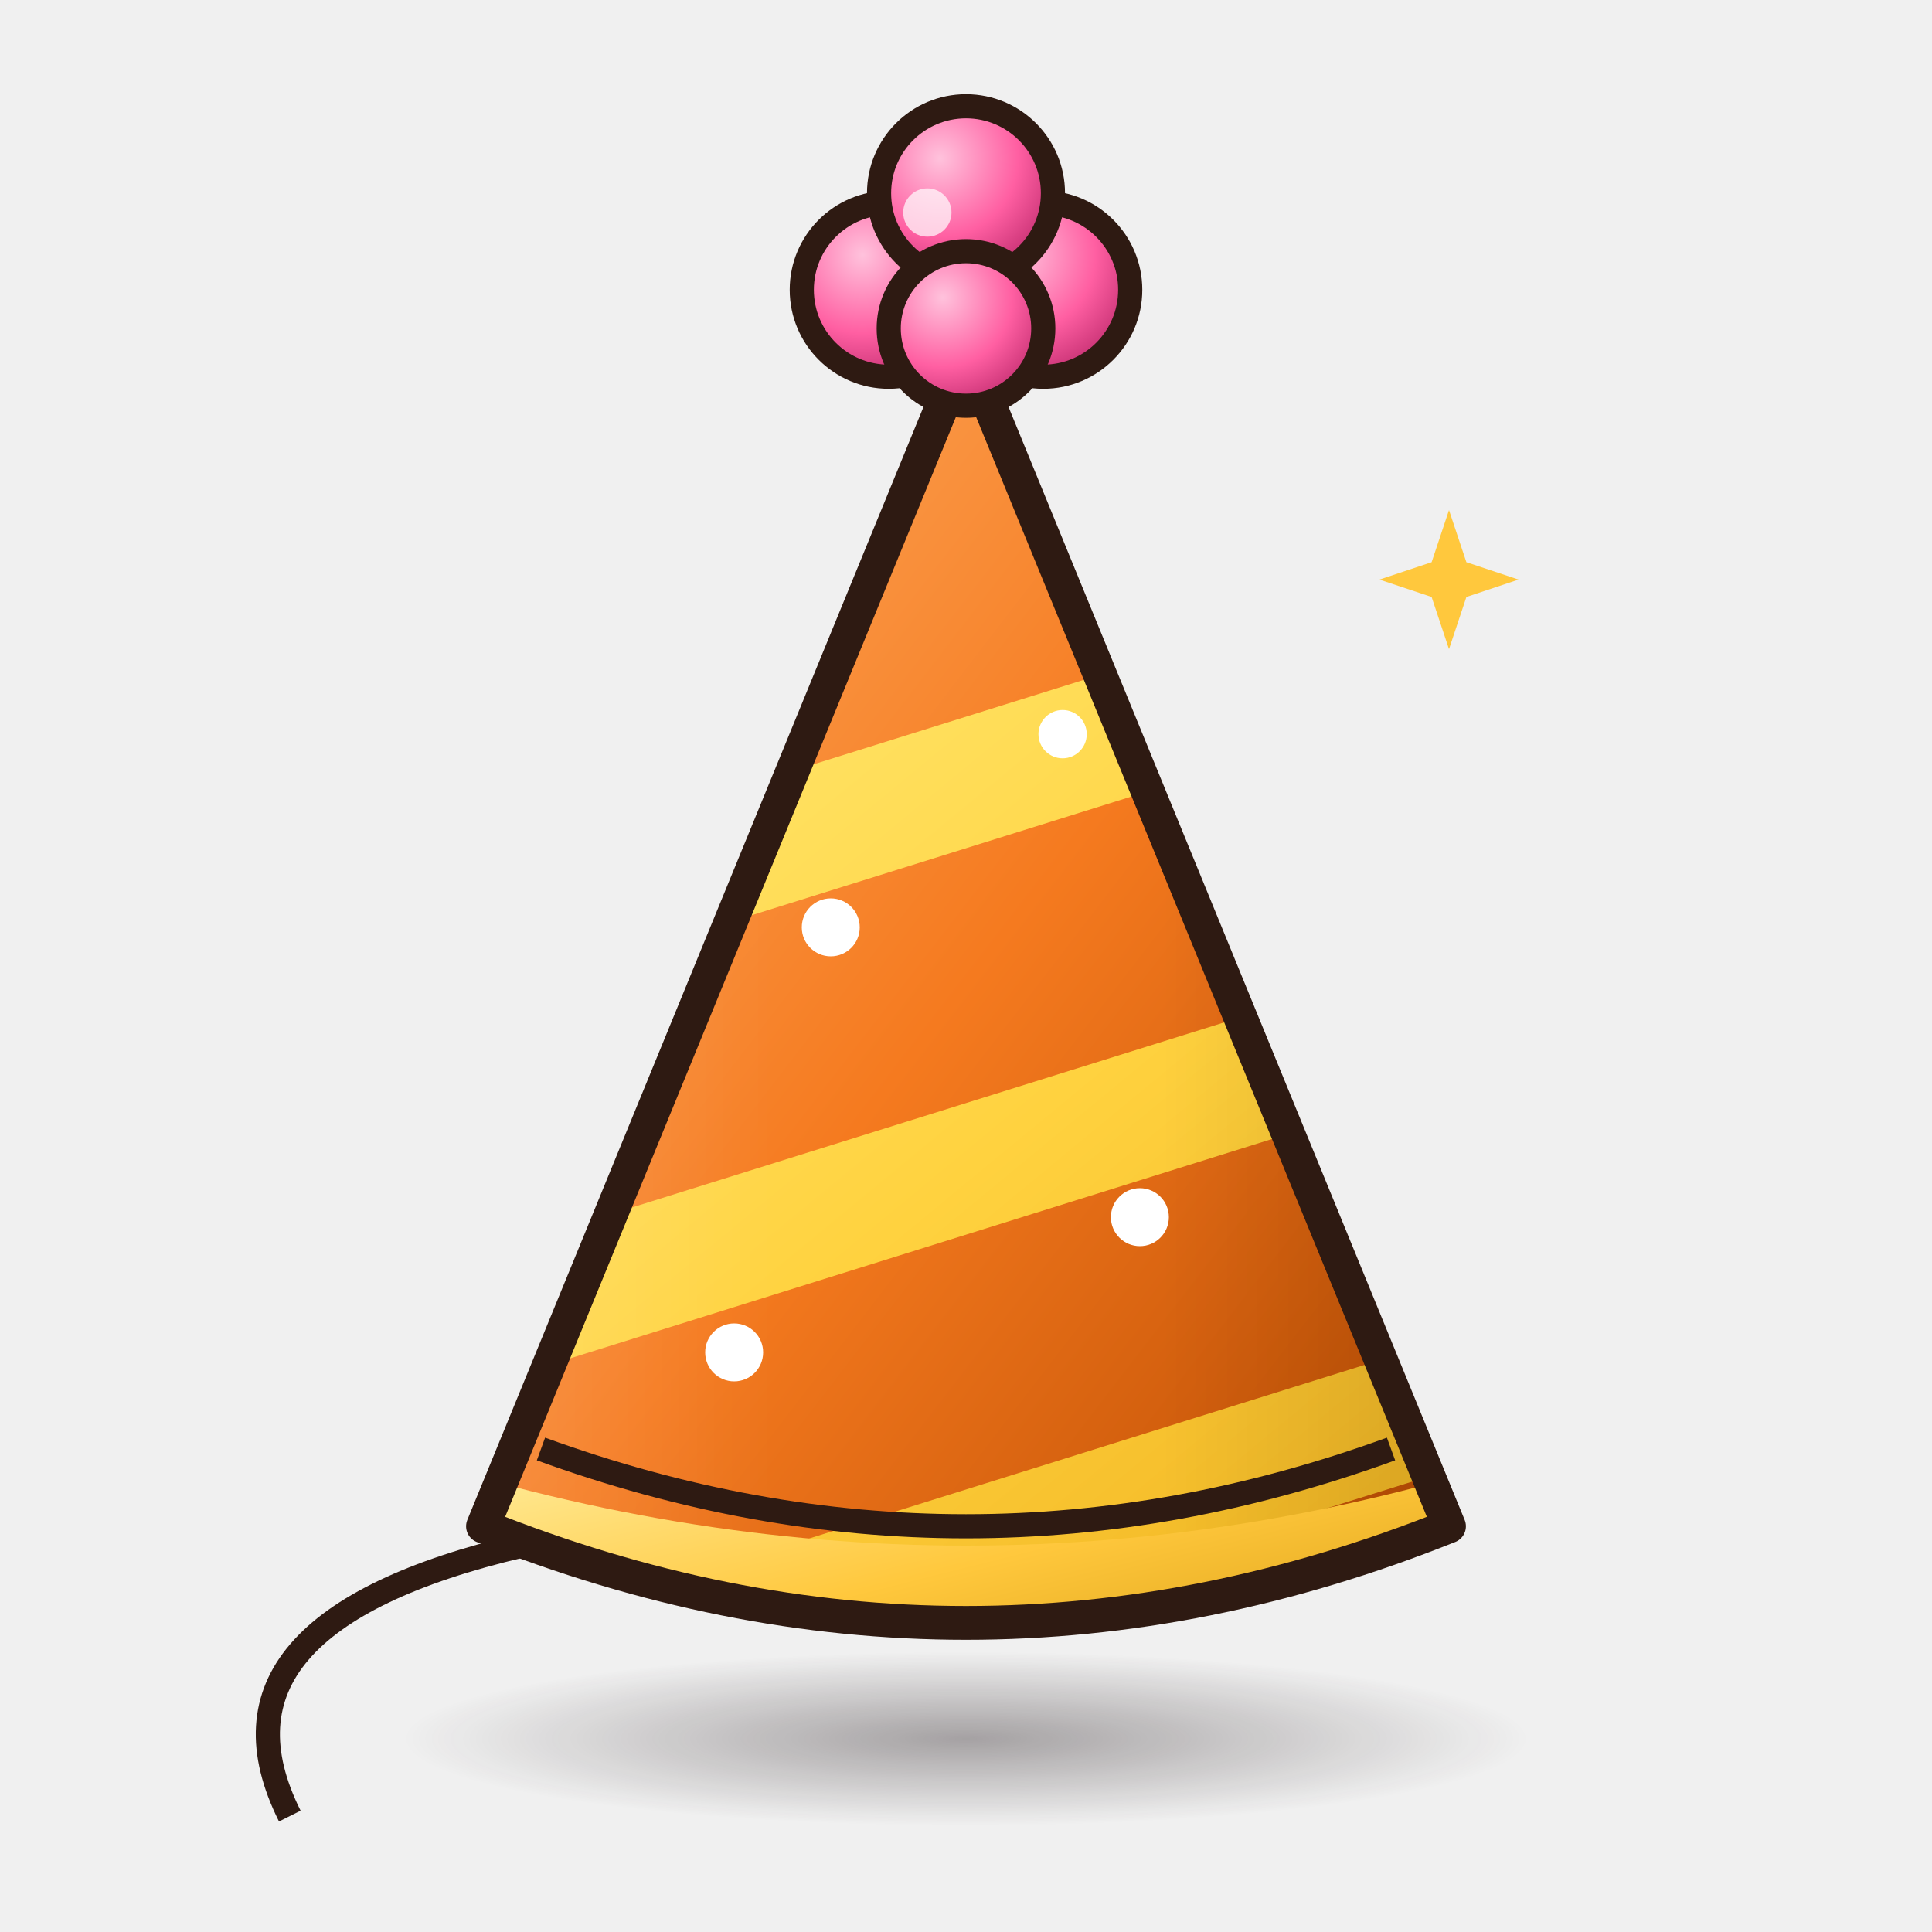
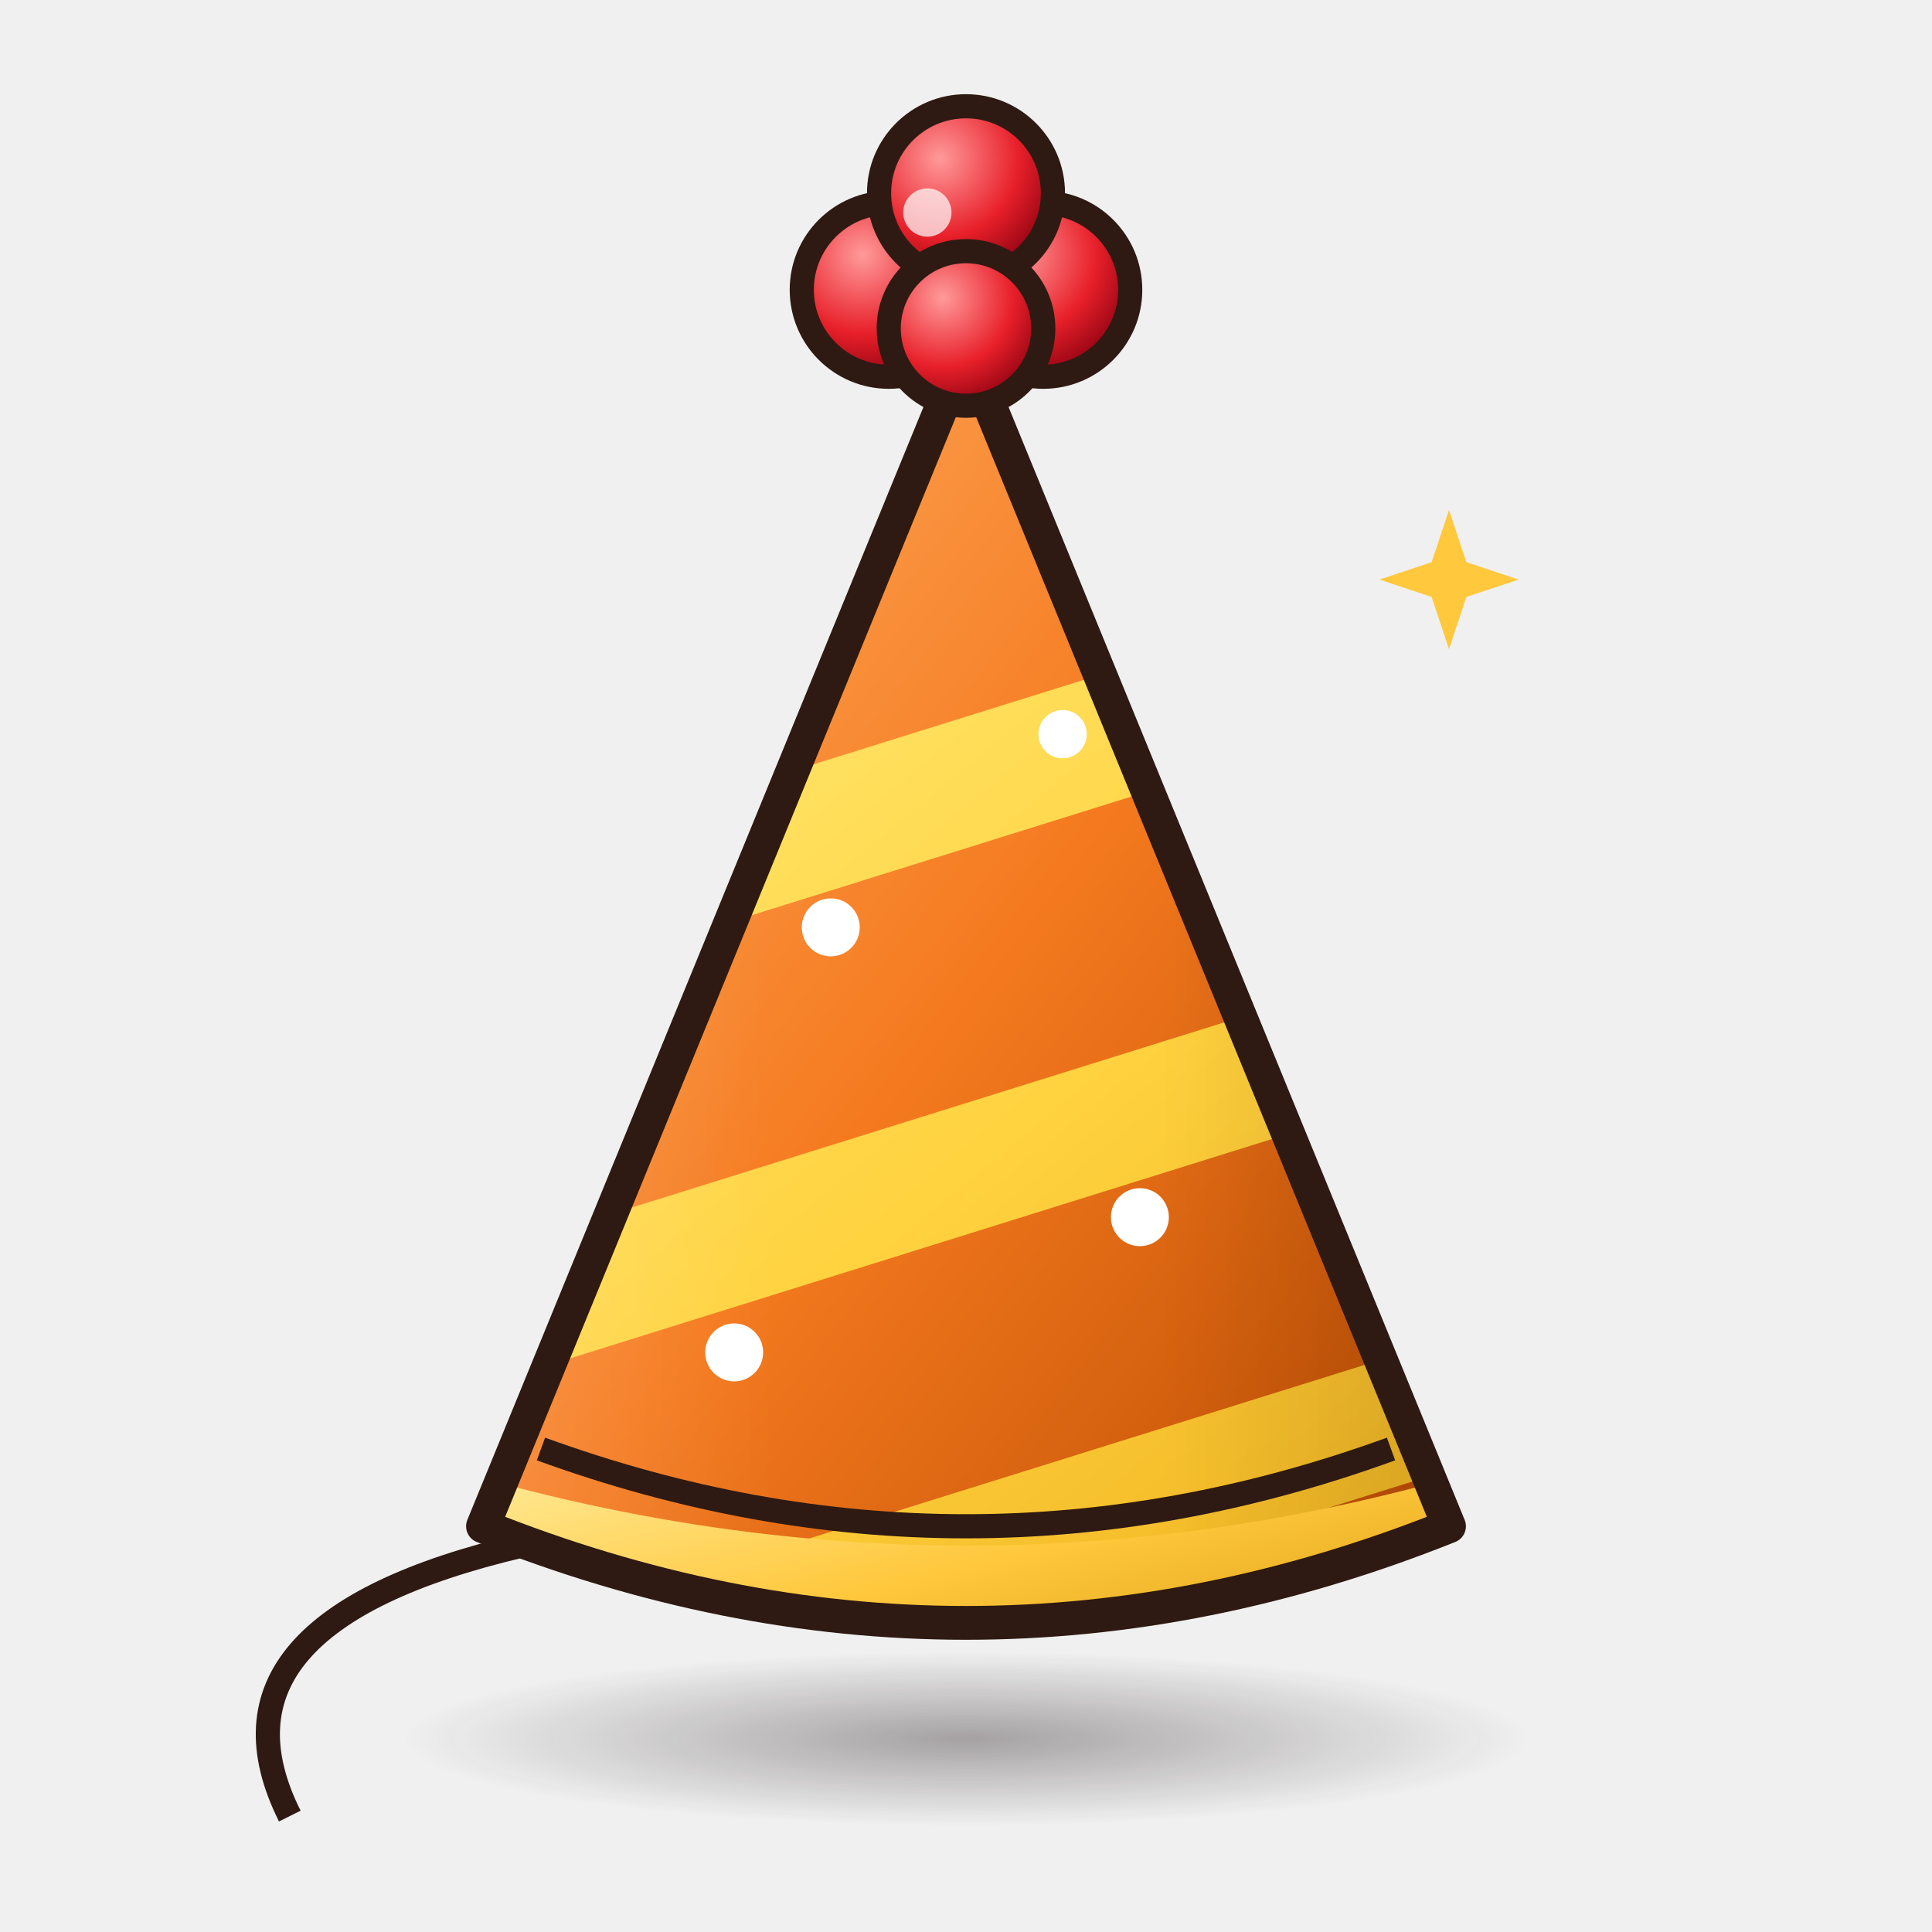
<svg xmlns="http://www.w3.org/2000/svg" viewBox="0 0 200 200">
  <defs>
    <radialGradient id="sh" cx="0.5" cy="0.5" r="0.5">
      <stop offset="0" stop-color="#1a1014" stop-opacity="0.35" />
      <stop offset="1" stop-color="#1a1014" stop-opacity="0" />
    </radialGradient>
    <linearGradient id="or" x1="0" y1="0" x2="1" y2="1">
      <stop offset="0" stop-color="#ffb066" />
      <stop offset="0.5" stop-color="#f57a1f" />
      <stop offset="1" stop-color="#b84a00" />
    </linearGradient>
    <linearGradient id="ye" x1="0" y1="0" x2="1" y2="1">
      <stop offset="0" stop-color="#fff38a" />
      <stop offset="0.5" stop-color="#ffd23f" />
      <stop offset="1" stop-color="#e8a20f" />
    </linearGradient>
    <radialGradient id="pk" cx="0.35" cy="0.3" r="0.75">
-       <stop offset="0" stop-color="#ffc2dc" />
-       <stop offset="0.6" stop-color="#ff5fa2" />
-       <stop offset="1" stop-color="#c22d70" />
+       <stop offset="0" stop-color="#ff9a9a" />
+       <stop offset="0.6" stop-color="#e8202a" />
+       <stop offset="1" stop-color="#8a0010" />
    </radialGradient>
    <linearGradient id="gold" x1="0" y1="0" x2="1" y2="1">
      <stop offset="0" stop-color="#fff1a8" />
      <stop offset="0.45" stop-color="#ffc83d" />
      <stop offset="1" stop-color="#c98a00" />
    </linearGradient>
    <clipPath id="ch">
      <path d="M100 36L150 158Q100 178 50 158Z" />
    </clipPath>
    <linearGradient id="shade" x1="0" y1="0" x2="1" y2="0">
      <stop offset="0" stop-color="#fff" stop-opacity="0.35" />
      <stop offset="0.4" stop-color="#fff" stop-opacity="0" />
      <stop offset="0.6" stop-color="#000" stop-opacity="0" />
      <stop offset="1" stop-color="#000" stop-opacity="0.3" />
    </linearGradient>
  </defs>
  <ellipse cx="100" cy="180" rx="58" ry="9" fill="url(#sh)" />
  <path d="M54 160Q20 168 30 188" fill="none" stroke="#2e1a12" stroke-width="2.5" />
  <path d="M100 36L150 158Q100 178 50 158Z" fill="url(#or)" />
  <g clip-path="url(#ch)">
    <g stroke="url(#ye)" stroke-width="13">
      <path d="M20 106L180 56M20 146L180 96M20 186L180 136" />
    </g>
    <g fill="#fff">
      <circle cx="86" cy="96" r="3" />
      <circle cx="118" cy="126" r="3" />
      <circle cx="76" cy="140" r="3" />
      <circle cx="110" cy="76" r="2.5" />
    </g>
    <rect x="0" y="0" width="200" height="200" fill="url(#shade)" />
    <path d="M40 150Q100 170 160 150V180H40Z" fill="url(#gold)" />
    <g fill="#fff6c8">
      <circle cx="66" cy="164" r="2" />
      <circle cx="86" cy="168" r="2" />
      <circle cx="106" cy="169" r="2" />
      <circle cx="126" cy="167" r="2" />
      <circle cx="144" cy="162" r="2" />
    </g>
  </g>
  <path d="M100 36L150 158Q100 178 50 158Z" fill="none" stroke="#2e1a12" stroke-width="3.5" stroke-linejoin="round" />
  <path d="M56 150Q100 166 144 150" fill="none" stroke="#2e1a12" stroke-width="2.5" />
  <g fill="url(#pk)" stroke="#2e1a12" stroke-width="2.5">
    <circle cx="92" cy="30" r="9" />
    <circle cx="108" cy="30" r="9" />
    <circle cx="100" cy="20" r="9" />
    <circle cx="100" cy="34" r="8" />
  </g>
  <circle cx="96" cy="22" r="2.5" fill="#fff" opacity=".7" />
  <path transform="translate(150 60) scale(0.9)" d="M0-8L2-2L8 0L2 2L0 8L-2 2L-8 0L-2-2Z" fill="#ffc83d" />
</svg>
